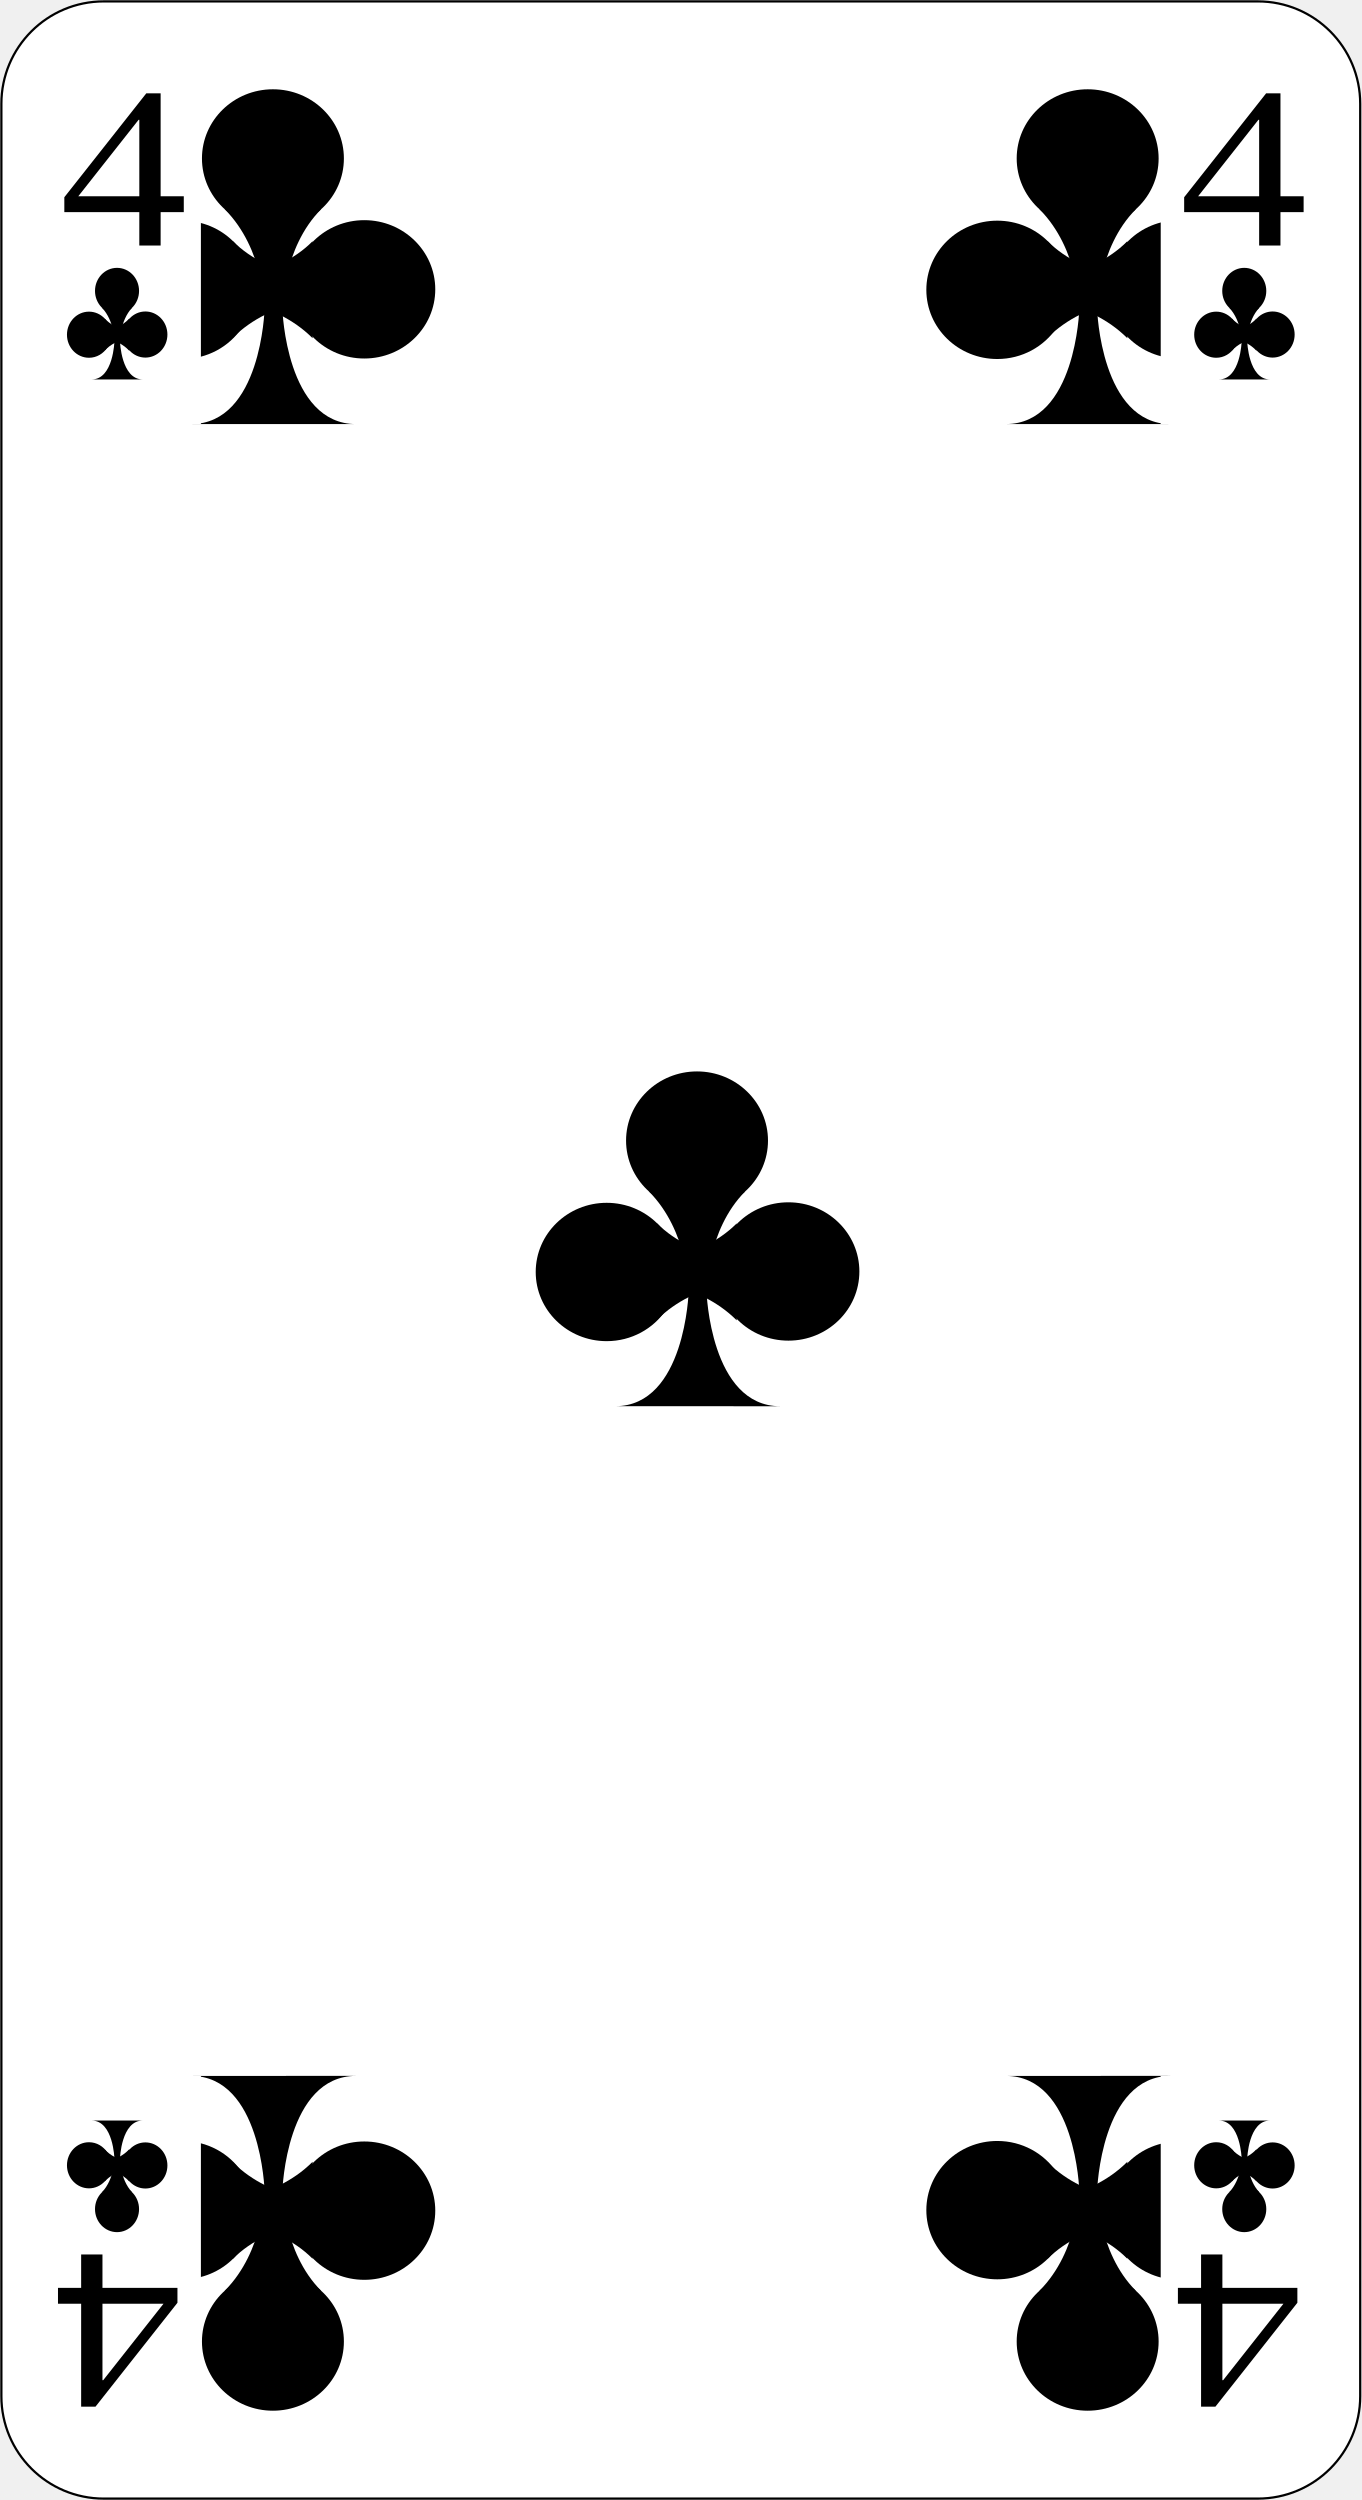
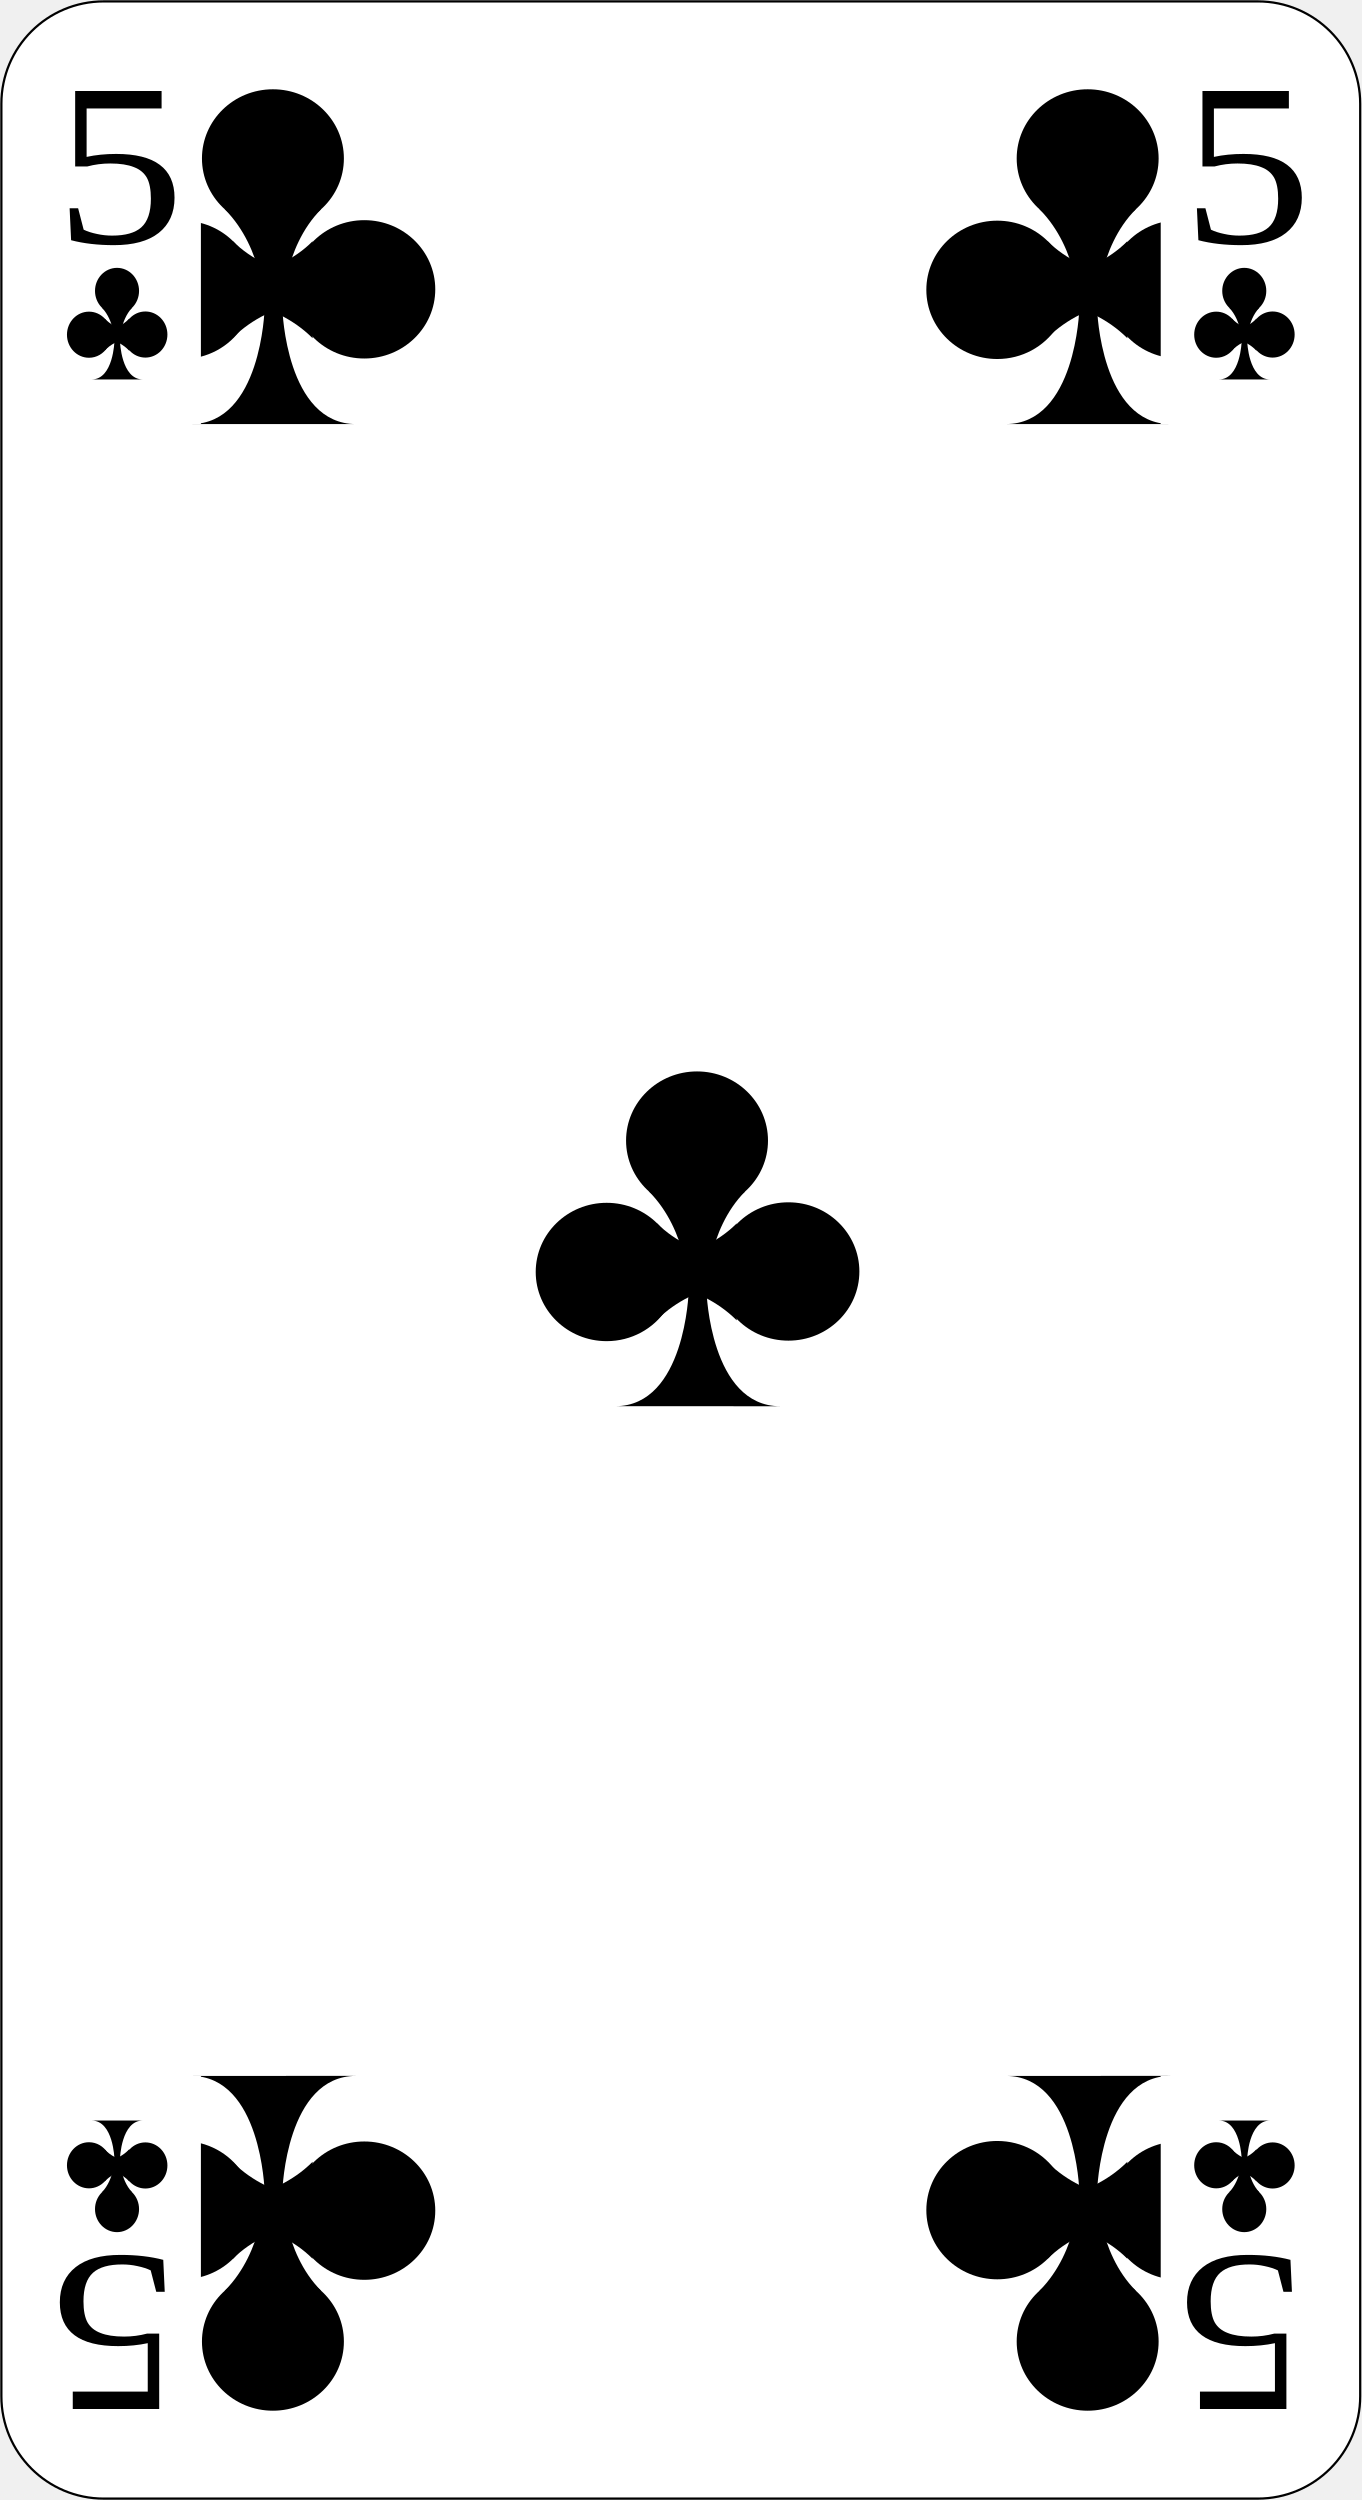
<svg xmlns="http://www.w3.org/2000/svg" width="61" height="112" id="svg2" version="1.0">
  <defs id="defs4">
    </defs>
  <g id="layer1" transform="translate(0,-940.3623)">
    <rect style="fill:#ffffff;fill-opacity:1;fill-rule:evenodd;stroke:#000000;stroke-width:0.1;stroke-linecap:butt;stroke-linejoin:round;stroke-miterlimit:79.2;stroke-dasharray:none;stroke-opacity:1" id="rect2160" width="60.875" y="940.425" x="0.062" height="111.875" ry="4.588" />
    <g id="g3176" transform="translate(-19,-3.2362573e-6)">
      <g transform="matrix(0.4512453,0,0,0.4534853,-7.147603,938.3869)" id="g2593" style="fill-rule:nonzero;stroke:none;stroke-miterlimit:4">
        <path id="path2595" d="M 92.087,20.01 C 92.087,23.785 88.934,26.844 85.042,26.844 C 81.15,26.844 77.996,23.785 77.996,20.01 C 77.996,16.236 81.15,13.176 85.042,13.176 C 88.934,13.176 92.087,16.236 92.087,20.01 z" />
        <path id="path2597" d="M 101.159,32.94 C 101.159,36.714 98.005,39.773 94.114,39.773 C 90.222,39.773 87.067,36.714 87.067,32.94 C 87.067,29.166 90.222,26.106 94.114,26.106 C 98.005,26.106 101.159,29.166 101.159,32.94 z" />
        <path id="path2599" d="M 83.118,32.99 C 83.118,34.372 82.695,35.658 81.967,36.733 C 80.708,38.594 78.538,39.823 76.071,39.823 C 72.179,39.823 69.026,36.765 69.026,32.99 C 69.026,29.216 72.179,26.156 76.071,26.156 C 79.963,26.156 83.118,29.216 83.118,32.99 z" />
        <g id="g2601">
          <path id="path2603" d="M 93.306,46.253 C 89.827,46.256 87.997,43.426 87.036,40.596 C 86.075,37.767 85.985,34.936 85.985,34.936 L 84.21,34.921 C 84.21,34.921 83.876,46.245 76.919,46.25 L 93.306,46.253 L 93.306,46.253 z" />
        </g>
        <g id="g2605">
          <path id="path2607" d="M 80.252,25.022 C 84.21,28.979 84.21,34.921 84.21,34.921 L 85.985,34.936 C 85.985,34.936 85.985,28.868 89.831,25.022" />
        </g>
        <g id="g2609">
          <path id="path2611" d="M 81.044,37.739 C 85.001,33.781 90.944,33.781 90.944,33.781 L 90.958,32.006 C 90.958,32.006 84.89,32.006 81.044,28.16" />
        </g>
        <g id="g2613">
          <path id="path2615" d="M 88.981,37.768 C 85.024,33.811 79.082,33.811 79.082,33.811 L 79.067,32.035 C 79.067,32.035 85.136,32.035 88.981,28.189" />
        </g>
      </g>
      <rect ry="0" y="944.362" x="24" height="15" width="4" id="rect2509" style="fill:#ffffff;fill-opacity:1;stroke:#000000;stroke-width:0;stroke-linejoin:miter;stroke-miterlimit:79.2;stroke-dasharray:none;stroke-opacity:1" />
    </g>
-     <text xml:space="preserve" style="font-size:11.838px;font-style:normal;font-weight:normal;fill:#000000;fill-opacity:1;stroke:none;stroke-width:1px;stroke-linecap:butt;stroke-linejoin:miter;stroke-opacity:1;font-family:Bitstream Vera Sans" x="2.516" y="1002.663" id="text7838" transform="scale(1.053923,0.9488356)">
-       <tspan id="tspan7840" x="2.516" y="1002.663" style="font-size:10.917px;font-family:Times New Roman">4</tspan>
+     <text xml:space="preserve" style="font-size:11.002px;font-style:normal;font-variant:normal;font-weight:normal;font-stretch:normal;text-align:start;line-height:125%;writing-mode:lr-tb;text-anchor:start;fill:#000000;fill-opacity:1;stroke:none;font-family:Times New Roman;-inkscape-font-specification:'Times New Roman,'" x="2.306" y="1007.393" id="text7838" transform="scale(1.059031,0.9442597)">
+       <tspan id="tspan3235" x="2.306" y="1007.393">5</tspan>
    </text>
    <g id="g3232" transform="translate(14,0)">
      <g style="fill-rule:nonzero;stroke:none;stroke-miterlimit:4" id="g3193" transform="matrix(0.4512453,0,0,0.4534853,-3.647604,938.3869)">
        <path d="M 92.087,20.01 C 92.087,23.785 88.934,26.844 85.042,26.844 C 81.15,26.844 77.996,23.785 77.996,20.01 C 77.996,16.236 81.15,13.176 85.042,13.176 C 88.934,13.176 92.087,16.236 92.087,20.01 z" id="path3195" />
        <path d="M 101.159,32.94 C 101.159,36.714 98.005,39.773 94.114,39.773 C 90.222,39.773 87.067,36.714 87.067,32.94 C 87.067,29.166 90.222,26.106 94.114,26.106 C 98.005,26.106 101.159,29.166 101.159,32.94 z" id="path3197" />
        <path d="M 83.118,32.99 C 83.118,34.372 82.695,35.658 81.967,36.733 C 80.708,38.594 78.538,39.823 76.071,39.823 C 72.179,39.823 69.026,36.765 69.026,32.99 C 69.026,29.216 72.179,26.156 76.071,26.156 C 79.963,26.156 83.118,29.216 83.118,32.99 z" id="path3199" />
        <g id="g3201">
          <path d="M 93.306,46.253 C 89.827,46.256 87.997,43.426 87.036,40.596 C 86.075,37.767 85.985,34.936 85.985,34.936 L 84.21,34.921 C 84.21,34.921 83.876,46.245 76.919,46.25 L 93.306,46.253 L 93.306,46.253 z" id="path3203" />
        </g>
        <g id="g3205">
          <path d="M 80.252,25.022 C 84.21,28.979 84.21,34.921 84.21,34.921 L 85.985,34.936 C 85.985,34.936 85.985,28.868 89.831,25.022" id="path3207" />
        </g>
        <g id="g3209">
          <path d="M 81.044,37.739 C 85.001,33.781 90.944,33.781 90.944,33.781 L 90.958,32.006 C 90.958,32.006 84.89,32.006 81.044,28.16" id="path3211" />
        </g>
        <g id="g3213">
          <path d="M 88.981,37.768 C 85.024,33.811 79.082,33.811 79.082,33.811 L 79.067,32.035 C 79.067,32.035 85.136,32.035 88.981,28.189" id="path3215" />
        </g>
      </g>
      <rect style="fill:#ffffff;fill-opacity:1;stroke:#000000;stroke-width:0;stroke-linejoin:miter;stroke-miterlimit:79.2;stroke-dasharray:none;stroke-opacity:1" id="rect3217" width="4" height="15" x="38" y="944.362" ry="0" />
    </g>
-     <text transform="scale(1.053923,0.9488356)" id="text7842" y="1002.663" x="50.118" style="font-size:11.838px;font-style:normal;font-weight:normal;fill:#000000;fill-opacity:1;stroke:none;stroke-width:1px;stroke-linecap:butt;stroke-linejoin:miter;stroke-opacity:1;font-family:Bitstream Vera Sans" xml:space="preserve">
-       <tspan style="font-size:10.917px;font-family:Times New Roman" y="1002.663" x="50.118" id="tspan7844">4</tspan>
+     <text transform="scale(1.059031,0.9442597)" id="text7842" y="1007.393" x="49.991" style="font-size:11.002px;font-style:normal;font-variant:normal;font-weight:normal;font-stretch:normal;text-align:start;line-height:125%;writing-mode:lr-tb;text-anchor:start;fill:#000000;fill-opacity:1;stroke:none;font-family:Times New Roman;-inkscape-font-specification:'Times New Roman,'" xml:space="preserve">
+       <tspan id="tspan3237" x="49.991" y="1007.393">5</tspan>
    </text>
    <g transform="matrix(1,0,0,-1,-19,1992.724)" id="g3275">
      <g style="fill-rule:nonzero;stroke:none;stroke-miterlimit:4" id="g3277" transform="matrix(0.4512453,0,0,0.4534853,-7.147603,938.3869)">
        <path d="M 92.087,20.01 C 92.087,23.785 88.934,26.844 85.042,26.844 C 81.15,26.844 77.996,23.785 77.996,20.01 C 77.996,16.236 81.15,13.176 85.042,13.176 C 88.934,13.176 92.087,16.236 92.087,20.01 z" id="path3279" />
        <path d="M 101.159,32.94 C 101.159,36.714 98.005,39.773 94.114,39.773 C 90.222,39.773 87.067,36.714 87.067,32.94 C 87.067,29.166 90.222,26.106 94.114,26.106 C 98.005,26.106 101.159,29.166 101.159,32.94 z" id="path3281" />
        <path d="M 83.118,32.99 C 83.118,34.372 82.695,35.658 81.967,36.733 C 80.708,38.594 78.538,39.823 76.071,39.823 C 72.179,39.823 69.026,36.765 69.026,32.99 C 69.026,29.216 72.179,26.156 76.071,26.156 C 79.963,26.156 83.118,29.216 83.118,32.99 z" id="path3283" />
        <g id="g3285">
          <path d="M 93.306,46.253 C 89.827,46.256 87.997,43.426 87.036,40.596 C 86.075,37.767 85.985,34.936 85.985,34.936 L 84.21,34.921 C 84.21,34.921 83.876,46.245 76.919,46.25 L 93.306,46.253 L 93.306,46.253 z" id="path3287" />
        </g>
        <g id="g3289">
          <path d="M 80.252,25.022 C 84.21,28.979 84.21,34.921 84.21,34.921 L 85.985,34.936 C 85.985,34.936 85.985,28.868 89.831,25.022" id="path3291" />
        </g>
        <g id="g3293">
          <path d="M 81.044,37.739 C 85.001,33.781 90.944,33.781 90.944,33.781 L 90.958,32.006 C 90.958,32.006 84.89,32.006 81.044,28.16" id="path3295" />
        </g>
        <g id="g3297">
          <path d="M 88.981,37.768 C 85.024,33.811 79.082,33.811 79.082,33.811 L 79.067,32.035 C 79.067,32.035 85.136,32.035 88.981,28.189" id="path3299" />
        </g>
      </g>
      <rect style="fill:#ffffff;fill-opacity:1;stroke:#000000;stroke-width:0;stroke-linejoin:miter;stroke-miterlimit:79.2;stroke-dasharray:none;stroke-opacity:1" id="rect3301" width="4" height="15" x="24" y="944.362" ry="0" />
    </g>
-     <text xml:space="preserve" style="font-size:11.838px;font-style:normal;font-weight:normal;fill:#000000;fill-opacity:1;stroke:none;stroke-width:1px;stroke-linecap:butt;stroke-linejoin:miter;stroke-opacity:1;font-family:Bitstream Vera Sans" x="-7.761" y="-1097.516" id="text7846" transform="scale(-1.053923,-0.9488356)">
-       <tspan id="tspan7848" x="-7.761" y="-1097.516" style="font-size:10.917px;font-family:Times New Roman">4</tspan>
+     <text xml:space="preserve" style="font-size:11.002px;font-style:normal;font-variant:normal;font-weight:normal;font-stretch:normal;text-align:start;line-height:125%;writing-mode:lr-tb;text-anchor:start;fill:#000000;fill-opacity:1;stroke:none;font-family:Times New Roman;-inkscape-font-specification:'Times New Roman,'" x="-7.608" y="-1102.964" id="text7846" transform="scale(-1.059031,-0.9442597)">
+       <tspan id="tspan3241" x="-7.608" y="-1102.964">5</tspan>
    </text>
    <g transform="matrix(1,0,0,-1,14,1992.724)" id="g3247">
      <g transform="matrix(0.4512453,0,0,0.4534853,-3.647604,938.3869)" id="g3249" style="fill-rule:nonzero;stroke:none;stroke-miterlimit:4">
        <path id="path3251" d="M 92.087,20.01 C 92.087,23.785 88.934,26.844 85.042,26.844 C 81.15,26.844 77.996,23.785 77.996,20.01 C 77.996,16.236 81.15,13.176 85.042,13.176 C 88.934,13.176 92.087,16.236 92.087,20.01 z" />
        <path id="path3253" d="M 101.159,32.94 C 101.159,36.714 98.005,39.773 94.114,39.773 C 90.222,39.773 87.067,36.714 87.067,32.94 C 87.067,29.166 90.222,26.106 94.114,26.106 C 98.005,26.106 101.159,29.166 101.159,32.94 z" />
        <path id="path3255" d="M 83.118,32.99 C 83.118,34.372 82.695,35.658 81.967,36.733 C 80.708,38.594 78.538,39.823 76.071,39.823 C 72.179,39.823 69.026,36.765 69.026,32.99 C 69.026,29.216 72.179,26.156 76.071,26.156 C 79.963,26.156 83.118,29.216 83.118,32.99 z" />
        <g id="g3257">
          <path id="path3259" d="M 93.306,46.253 C 89.827,46.256 87.997,43.426 87.036,40.596 C 86.075,37.767 85.985,34.936 85.985,34.936 L 84.21,34.921 C 84.21,34.921 83.876,46.245 76.919,46.25 L 93.306,46.253 L 93.306,46.253 z" />
        </g>
        <g id="g3261">
          <path id="path3263" d="M 80.252,25.022 C 84.21,28.979 84.21,34.921 84.21,34.921 L 85.985,34.936 C 85.985,34.936 85.985,28.868 89.831,25.022" />
        </g>
        <g id="g3265">
          <path id="path3267" d="M 81.044,37.739 C 85.001,33.781 90.944,33.781 90.944,33.781 L 90.958,32.006 C 90.958,32.006 84.89,32.006 81.044,28.16" />
        </g>
        <g id="g3269">
          <path id="path3271" d="M 88.981,37.768 C 85.024,33.811 79.082,33.811 79.082,33.811 L 79.067,32.035 C 79.067,32.035 85.136,32.035 88.981,28.189" />
        </g>
      </g>
      <rect ry="0" y="944.362" x="38" height="15" width="4" id="rect3273" style="fill:#ffffff;fill-opacity:1;stroke:#000000;stroke-width:0;stroke-linejoin:miter;stroke-miterlimit:79.2;stroke-dasharray:none;stroke-opacity:1" />
    </g>
-     <text transform="scale(-1.053923,-0.9488356)" id="text7850" y="-1097.516" x="-55.368" style="font-size:11.838px;font-style:normal;font-weight:normal;fill:#000000;fill-opacity:1;stroke:none;stroke-width:1px;stroke-linecap:butt;stroke-linejoin:miter;stroke-opacity:1;font-family:Bitstream Vera Sans" xml:space="preserve">
-       <tspan style="font-size:10.917px;font-family:Times New Roman" y="-1097.516" x="-55.368" id="tspan7852">4</tspan>
+     <text transform="scale(-1.059031,-0.9442597)" id="text7850" y="-1102.964" x="-55.294" style="font-size:11.002px;font-style:normal;font-variant:normal;font-weight:normal;font-stretch:normal;text-align:start;line-height:125%;writing-mode:lr-tb;text-anchor:start;fill:#000000;fill-opacity:1;stroke:none;font-family:Times New Roman;-inkscape-font-specification:'Times New Roman,'" xml:space="preserve">
+       <tspan id="tspan3239" x="-55.294" y="-1102.964">5</tspan>
    </text>
    <g transform="matrix(0.1400416,0,0,0.1511618,-6.666494,950.3704)" id="g2617" style="fill-rule:nonzero;stroke:none;stroke-miterlimit:4">
      <path id="path2619" d="M 92.087,20.01 C 92.087,23.785 88.934,26.844 85.042,26.844 C 81.15,26.844 77.996,23.785 77.996,20.01 C 77.996,16.236 81.15,13.176 85.042,13.176 C 88.934,13.176 92.087,16.236 92.087,20.01 z" />
      <path id="path2621" d="M 101.159,32.94 C 101.159,36.714 98.005,39.773 94.114,39.773 C 90.222,39.773 87.067,36.714 87.067,32.94 C 87.067,29.166 90.222,26.106 94.114,26.106 C 98.005,26.106 101.159,29.166 101.159,32.94 z" />
      <path id="path2623" d="M 83.118,32.99 C 83.118,34.372 82.695,35.658 81.967,36.733 C 80.708,38.594 78.538,39.823 76.071,39.823 C 72.179,39.823 69.026,36.765 69.026,32.99 C 69.026,29.216 72.179,26.156 76.071,26.156 C 79.963,26.156 83.118,29.216 83.118,32.99 z" />
      <g id="g2625">
        <path id="path2627" d="M 93.306,46.253 C 89.827,46.256 87.997,43.426 87.036,40.596 C 86.075,37.767 85.985,34.936 85.985,34.936 L 84.21,34.921 C 84.21,34.921 83.876,46.245 76.919,46.25 L 93.306,46.253 L 93.306,46.253 z" />
      </g>
      <g id="g2629">
        <path id="path2631" d="M 80.252,25.022 C 84.21,28.979 84.21,34.921 84.21,34.921 L 85.985,34.936 C 85.985,34.936 85.985,28.868 89.831,25.022" />
      </g>
      <g id="g2633">
        <path id="path2635" d="M 81.044,37.739 C 85.001,33.781 90.944,33.781 90.944,33.781 L 90.958,32.006 C 90.958,32.006 84.89,32.006 81.044,28.16" />
      </g>
      <g id="g2637">
        <path id="path2639" d="M 88.981,37.768 C 85.024,33.811 79.082,33.811 79.082,33.811 L 79.067,32.035 C 79.067,32.035 85.136,32.035 88.981,28.189" />
      </g>
    </g>
    <g style="fill-rule:nonzero;stroke:none;stroke-miterlimit:4" id="g2707" transform="matrix(0.1400416,0,0,0.1511618,43.83351,950.3704)">
      <path d="M 92.087,20.01 C 92.087,23.785 88.934,26.844 85.042,26.844 C 81.15,26.844 77.996,23.785 77.996,20.01 C 77.996,16.236 81.15,13.176 85.042,13.176 C 88.934,13.176 92.087,16.236 92.087,20.01 z" id="path2709" />
      <path d="M 101.159,32.94 C 101.159,36.714 98.005,39.773 94.114,39.773 C 90.222,39.773 87.067,36.714 87.067,32.94 C 87.067,29.166 90.222,26.106 94.114,26.106 C 98.005,26.106 101.159,29.166 101.159,32.94 z" id="path2711" />
      <path d="M 83.118,32.99 C 83.118,34.372 82.695,35.658 81.967,36.733 C 80.708,38.594 78.538,39.823 76.071,39.823 C 72.179,39.823 69.026,36.765 69.026,32.99 C 69.026,29.216 72.179,26.156 76.071,26.156 C 79.963,26.156 83.118,29.216 83.118,32.99 z" id="path2713" />
      <g id="g2715">
        <path d="M 93.306,46.253 C 89.827,46.256 87.997,43.426 87.036,40.596 C 86.075,37.767 85.985,34.936 85.985,34.936 L 84.21,34.921 C 84.21,34.921 83.876,46.245 76.919,46.25 L 93.306,46.253 L 93.306,46.253 z" id="path2717" />
      </g>
      <g id="g2719">
        <path d="M 80.252,25.022 C 84.21,28.979 84.21,34.921 84.21,34.921 L 85.985,34.936 C 85.985,34.936 85.985,28.868 89.831,25.022" id="path2721" />
      </g>
      <g id="g2723">
        <path d="M 81.044,37.739 C 85.001,33.781 90.944,33.781 90.944,33.781 L 90.958,32.006 C 90.958,32.006 84.89,32.006 81.044,28.16" id="path2725" />
      </g>
      <g id="g2727">
        <path d="M 88.981,37.768 C 85.024,33.811 79.082,33.811 79.082,33.811 L 79.067,32.035 C 79.067,32.035 85.136,32.035 88.981,28.189" id="path2729" />
      </g>
    </g>
    <g style="fill-rule:nonzero;stroke:none;stroke-miterlimit:4" id="g2731" transform="matrix(0.1400416,0,0,-0.1511618,-6.666494,1042.354)">
      <path d="M 92.087,20.01 C 92.087,23.785 88.934,26.844 85.042,26.844 C 81.15,26.844 77.996,23.785 77.996,20.01 C 77.996,16.236 81.15,13.176 85.042,13.176 C 88.934,13.176 92.087,16.236 92.087,20.01 z" id="path2733" />
      <path d="M 101.159,32.94 C 101.159,36.714 98.005,39.773 94.114,39.773 C 90.222,39.773 87.067,36.714 87.067,32.94 C 87.067,29.166 90.222,26.106 94.114,26.106 C 98.005,26.106 101.159,29.166 101.159,32.94 z" id="path2735" />
      <path d="M 83.118,32.99 C 83.118,34.372 82.695,35.658 81.967,36.733 C 80.708,38.594 78.538,39.823 76.071,39.823 C 72.179,39.823 69.026,36.765 69.026,32.99 C 69.026,29.216 72.179,26.156 76.071,26.156 C 79.963,26.156 83.118,29.216 83.118,32.99 z" id="path2737" />
      <g id="g2739">
        <path d="M 93.306,46.253 C 89.827,46.256 87.997,43.426 87.036,40.596 C 86.075,37.767 85.985,34.936 85.985,34.936 L 84.21,34.921 C 84.21,34.921 83.876,46.245 76.919,46.25 L 93.306,46.253 L 93.306,46.253 z" id="path2741" />
      </g>
      <g id="g2743">
        <path d="M 80.252,25.022 C 84.21,28.979 84.21,34.921 84.21,34.921 L 85.985,34.936 C 85.985,34.936 85.985,28.868 89.831,25.022" id="path2745" />
      </g>
      <g id="g2747">
        <path d="M 81.044,37.739 C 85.001,33.781 90.944,33.781 90.944,33.781 L 90.958,32.006 C 90.958,32.006 84.89,32.006 81.044,28.16" id="path2749" />
      </g>
      <g id="g2751">
        <path d="M 88.981,37.768 C 85.024,33.811 79.082,33.811 79.082,33.811 L 79.067,32.035 C 79.067,32.035 85.136,32.035 88.981,28.189" id="path2753" />
      </g>
    </g>
    <g transform="matrix(0.1400416,0,0,-0.1511618,43.83351,1042.354)" id="g2755" style="fill-rule:nonzero;stroke:none;stroke-miterlimit:4">
      <path id="path2757" d="M 92.087,20.01 C 92.087,23.785 88.934,26.844 85.042,26.844 C 81.15,26.844 77.996,23.785 77.996,20.01 C 77.996,16.236 81.15,13.176 85.042,13.176 C 88.934,13.176 92.087,16.236 92.087,20.01 z" />
      <path id="path2759" d="M 101.159,32.94 C 101.159,36.714 98.005,39.773 94.114,39.773 C 90.222,39.773 87.067,36.714 87.067,32.94 C 87.067,29.166 90.222,26.106 94.114,26.106 C 98.005,26.106 101.159,29.166 101.159,32.94 z" />
      <path id="path2761" d="M 83.118,32.99 C 83.118,34.372 82.695,35.658 81.967,36.733 C 80.708,38.594 78.538,39.823 76.071,39.823 C 72.179,39.823 69.026,36.765 69.026,32.99 C 69.026,29.216 72.179,26.156 76.071,26.156 C 79.963,26.156 83.118,29.216 83.118,32.99 z" />
      <g id="g2763">
        <path id="path2765" d="M 93.306,46.253 C 89.827,46.256 87.997,43.426 87.036,40.596 C 86.075,37.767 85.985,34.936 85.985,34.936 L 84.21,34.921 C 84.21,34.921 83.876,46.245 76.919,46.25 L 93.306,46.253 L 93.306,46.253 z" />
      </g>
      <g id="g2767">
        <path id="path2769" d="M 80.252,25.022 C 84.21,28.979 84.21,34.921 84.21,34.921 L 85.985,34.936 C 85.985,34.936 85.985,28.868 89.831,25.022" />
      </g>
      <g id="g2771">
        <path id="path2773" d="M 81.044,37.739 C 85.001,33.781 90.944,33.781 90.944,33.781 L 90.958,32.006 C 90.958,32.006 84.89,32.006 81.044,28.16" />
      </g>
      <g id="g2775">
        <path id="path2777" d="M 88.981,37.768 C 85.024,33.811 79.082,33.811 79.082,33.811 L 79.067,32.035 C 79.067,32.035 85.136,32.035 88.981,28.189" />
      </g>
    </g>
    <g style="fill-rule:nonzero;stroke:none;stroke-miterlimit:4" id="g3575" transform="matrix(0.4512453,0,0,0.4534853,-7.147603,982.3869)">
      <path d="M 92.087,20.01 C 92.087,23.785 88.934,26.844 85.042,26.844 C 81.15,26.844 77.996,23.785 77.996,20.01 C 77.996,16.236 81.15,13.176 85.042,13.176 C 88.934,13.176 92.087,16.236 92.087,20.01 z" id="path3577" />
      <path d="M 101.159,32.94 C 101.159,36.714 98.005,39.773 94.114,39.773 C 90.222,39.773 87.067,36.714 87.067,32.94 C 87.067,29.166 90.222,26.106 94.114,26.106 C 98.005,26.106 101.159,29.166 101.159,32.94 z" id="path3579" />
      <path d="M 83.118,32.99 C 83.118,34.372 82.695,35.658 81.967,36.733 C 80.708,38.594 78.538,39.823 76.071,39.823 C 72.179,39.823 69.026,36.765 69.026,32.99 C 69.026,29.216 72.179,26.156 76.071,26.156 C 79.963,26.156 83.118,29.216 83.118,32.99 z" id="path3581" />
      <g id="g3583">
        <path d="M 93.306,46.253 C 89.827,46.256 87.997,43.426 87.036,40.596 C 86.075,37.767 85.985,34.936 85.985,34.936 L 84.21,34.921 C 84.21,34.921 83.876,46.245 76.919,46.25 L 93.306,46.253 L 93.306,46.253 z" id="path3585" />
      </g>
      <g id="g3587">
        <path d="M 80.252,25.022 C 84.21,28.979 84.21,34.921 84.21,34.921 L 85.985,34.936 C 85.985,34.936 85.985,28.868 89.831,25.022" id="path3589" />
      </g>
      <g id="g3591">
        <path d="M 81.044,37.739 C 85.001,33.781 90.944,33.781 90.944,33.781 L 90.958,32.006 C 90.958,32.006 84.89,32.006 81.044,28.16" id="path3593" />
      </g>
      <g id="g3595">
        <path d="M 88.981,37.768 C 85.024,33.811 79.082,33.811 79.082,33.811 L 79.067,32.035 C 79.067,32.035 85.136,32.035 88.981,28.189" id="path3597" />
      </g>
    </g>
  </g>
</svg>
